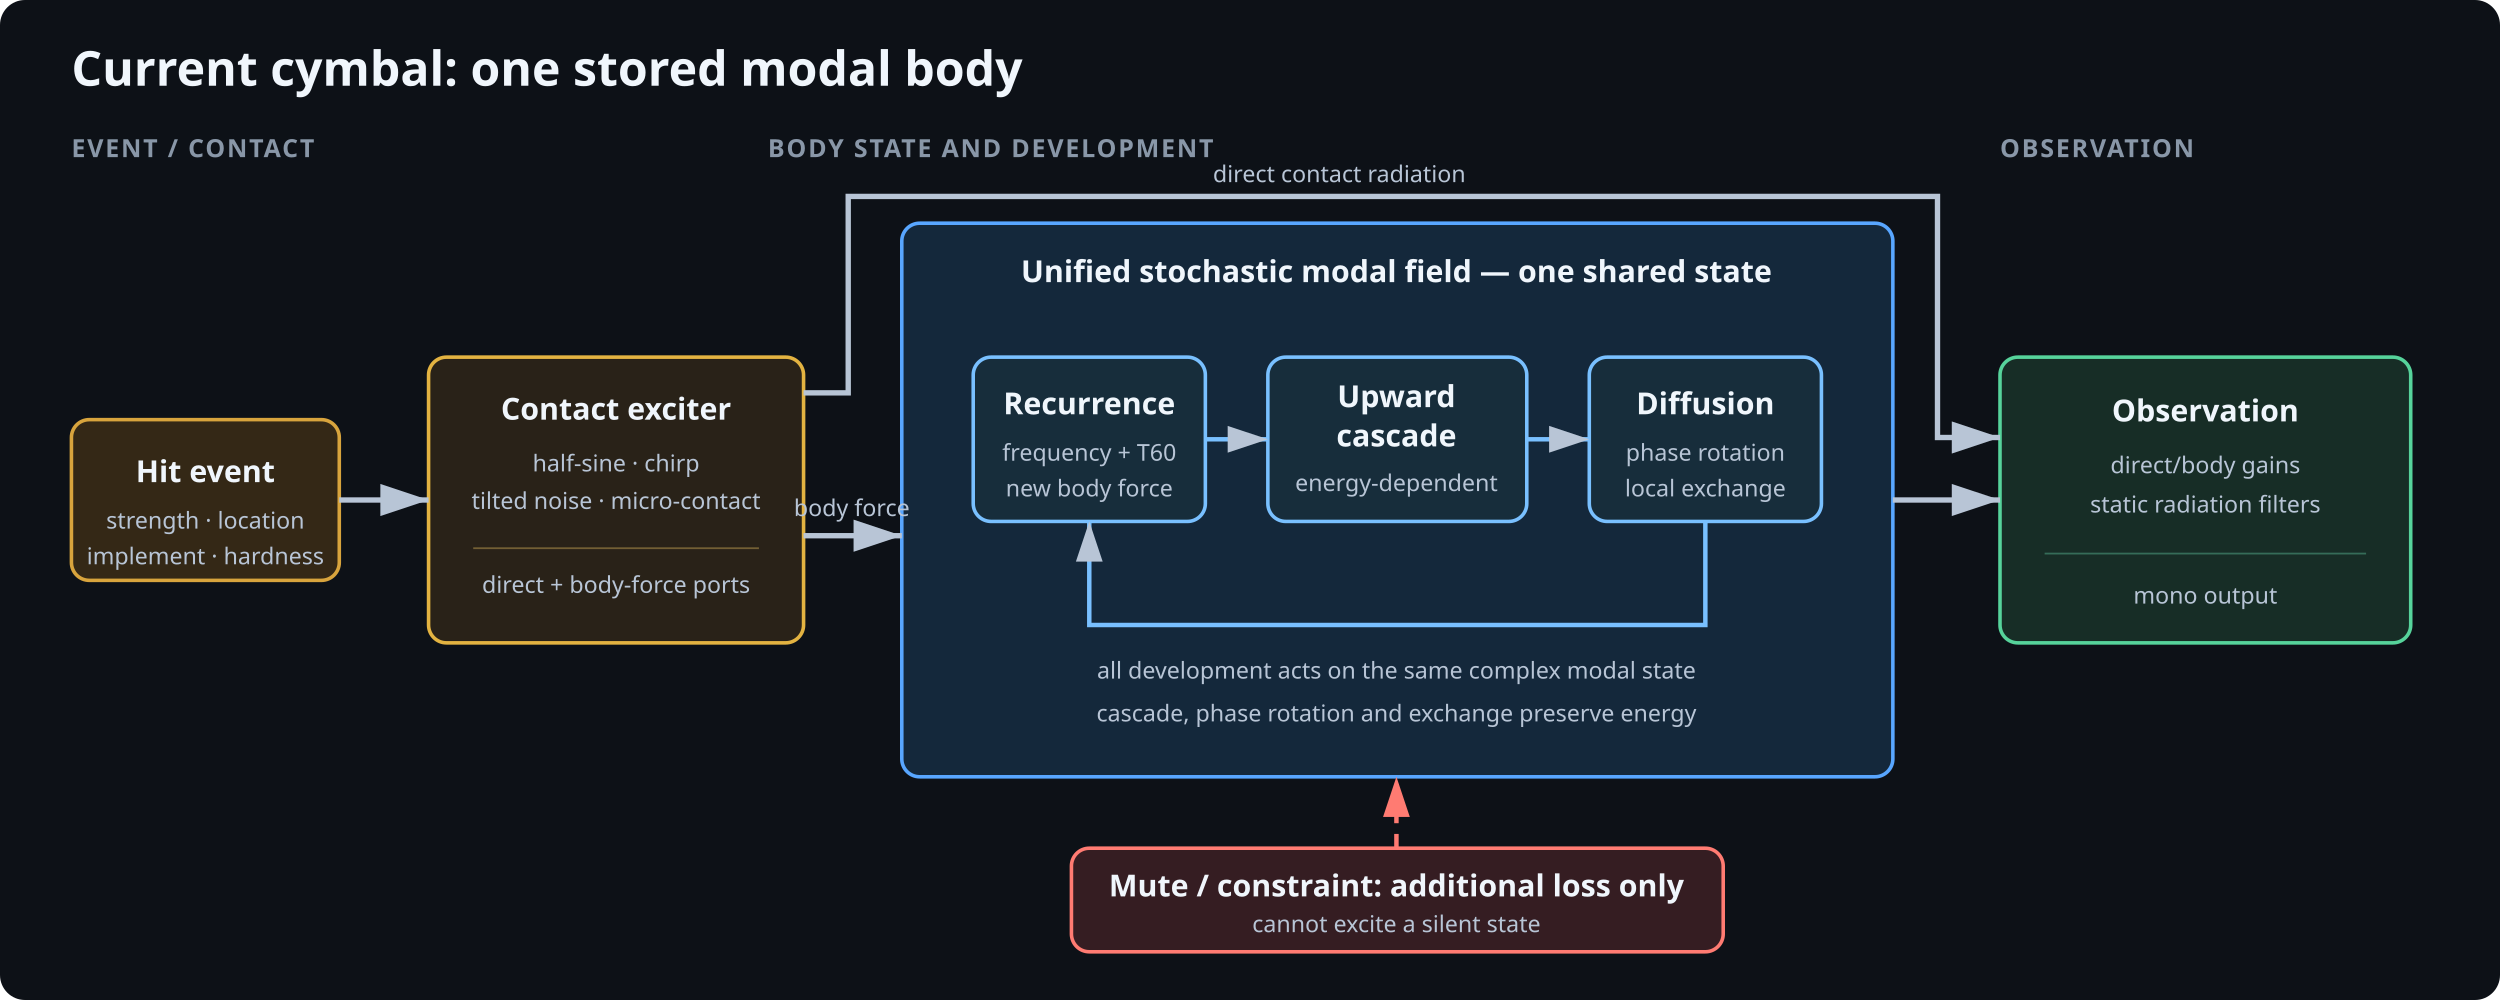
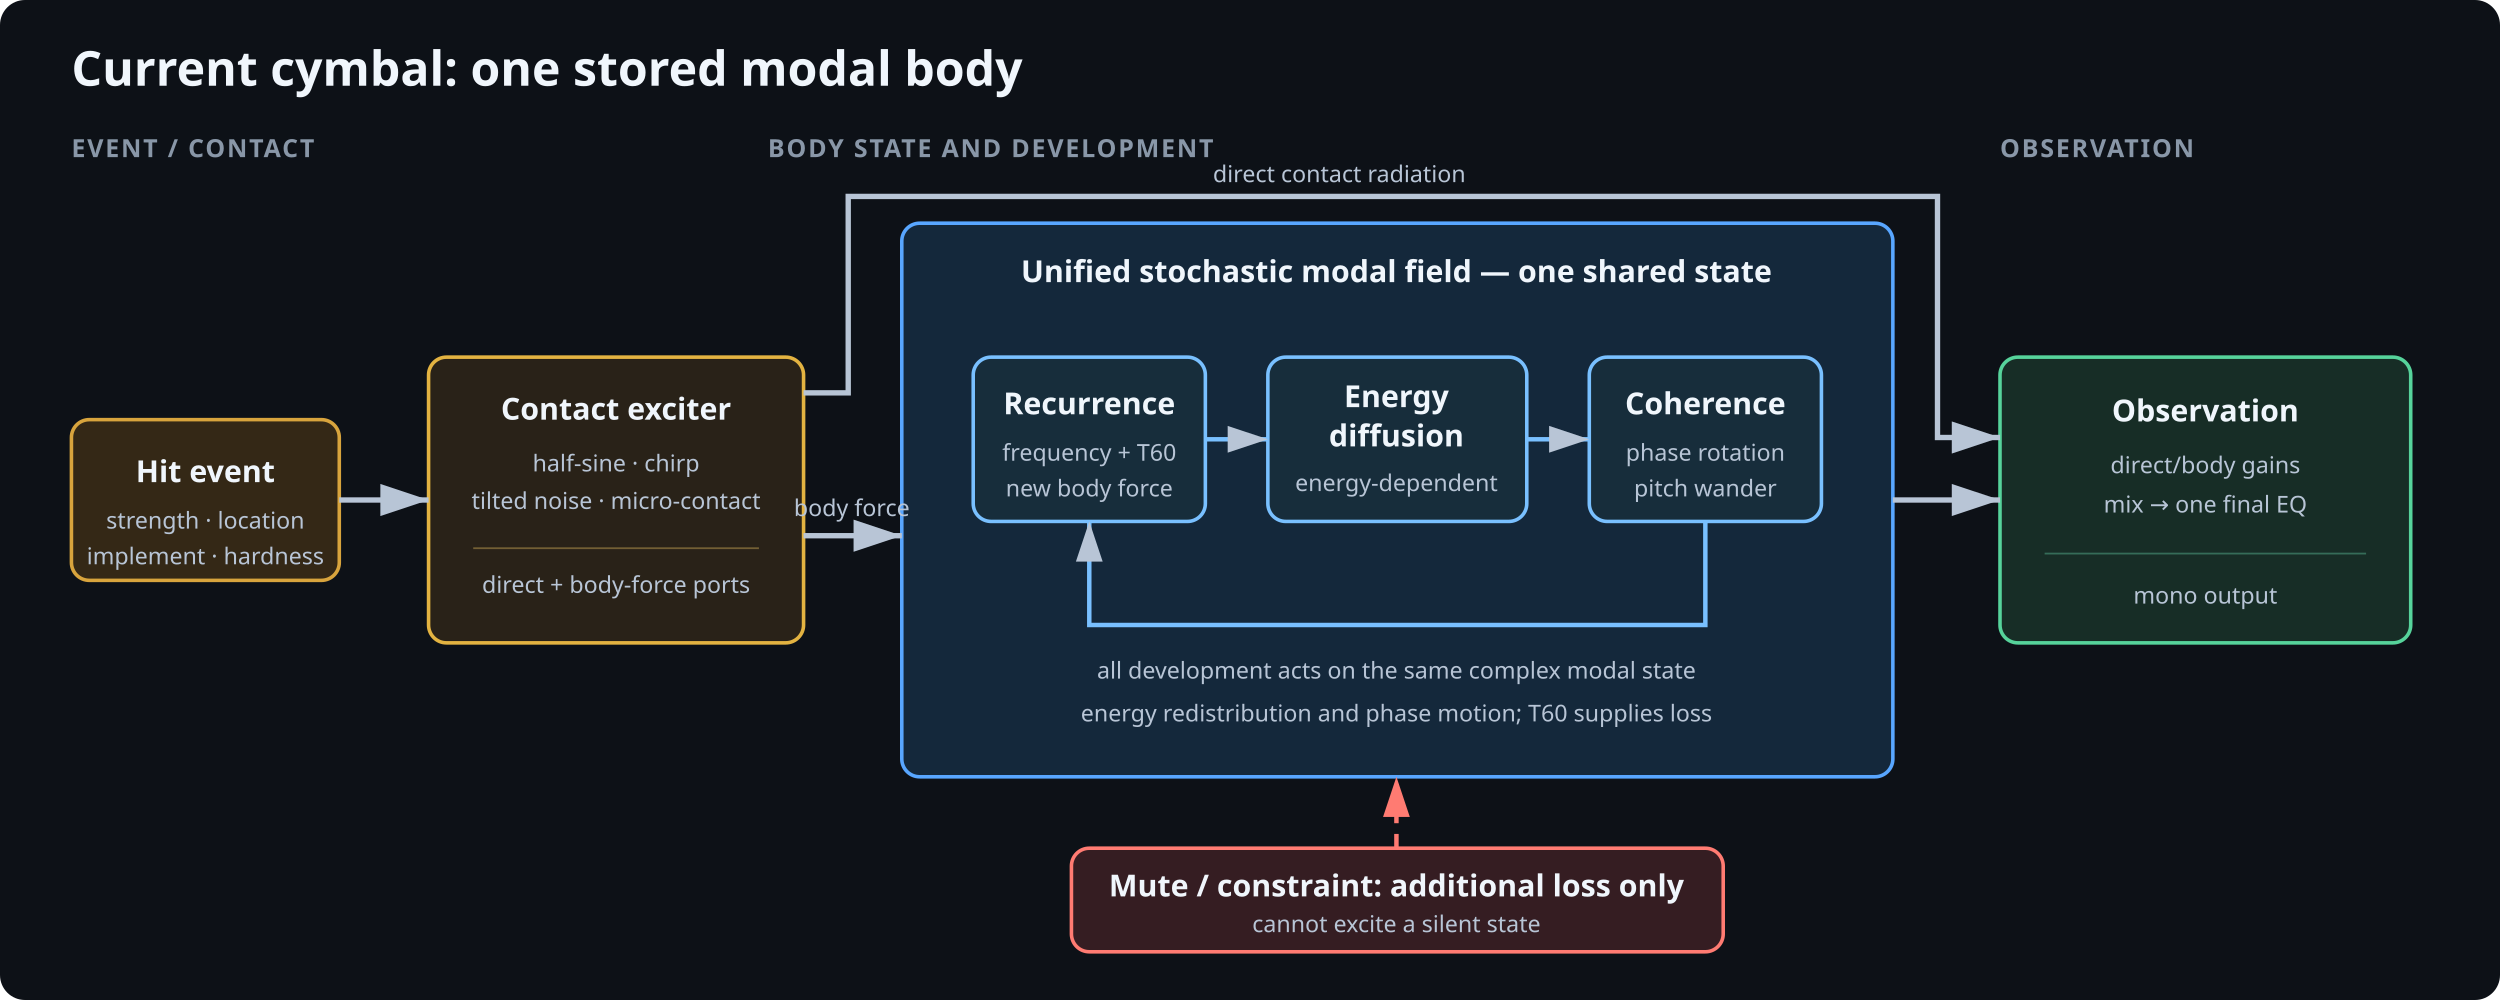
<svg xmlns="http://www.w3.org/2000/svg" width="1400" height="560" viewBox="0 0 1400 560" role="img" aria-labelledby="title desc">
  <defs>
    <marker id="arrow" markerWidth="10" markerHeight="10" refX="9" refY="3" orient="auto">
      <path d="M0,0 L0,6 L9,3 z" fill="#b8c5d6" />
    </marker>
    <marker id="lossArrow" markerWidth="10" markerHeight="10" refX="9" refY="3" orient="auto">
      <path d="M0,0 L0,6 L9,3 z" fill="#ff7b72" />
    </marker>
    <style>
      .bg{fill:#0d1117}.heading{fill:#f0f6fc;font:700 27px system-ui,sans-serif}
      .lane{fill:#8997a8;font:600 14px system-ui,sans-serif;letter-spacing:1px}
      .box{stroke-width:2;rx:10}.event{fill:#342816;stroke:#d8a43d}
      .contact{fill:#292218;stroke:#e3b341}.body{fill:#14283b;stroke:#58a6ff}
      .inside{fill:#172d3b;stroke:#79c0ff}.observe{fill:#172d26;stroke:#56d39b}
      .loss{fill:#351d22;stroke:#ff7b72}.label{fill:#f0f6fc;font:700 17px system-ui,sans-serif;text-anchor:middle}
      .detail{fill:#b8c5d6;font:13px system-ui,sans-serif;text-anchor:middle}
      .flow{fill:none;stroke:#b8c5d6;stroke-width:3;marker-end:url(#arrow)}
      .lossFlow{fill:none;stroke:#ff7b72;stroke-width:2.5;stroke-dasharray:8 6;marker-end:url(#lossArrow)}
      .innerFlow{fill:none;stroke:#79c0ff;stroke-width:2.5;marker-end:url(#arrow)}
    </style>
  </defs>
  <rect class="bg" width="1400" height="560" rx="14" />
  <text class="heading" x="40" y="48">Current cymbal: one stored modal body</text>
  <text class="lane" x="40" y="88">EVENT / CONTACT</text>
  <text class="lane" x="430" y="88">BODY STATE AND DEVELOPMENT</text>
  <text class="lane" x="1120" y="88">OBSERVATION</text>
  <rect class="box event" x="40" y="235" width="150" height="90" />
  <text class="label" x="115" y="270">Hit event</text>
  <text class="detail" x="115" y="296">strength · location</text>
  <text class="detail" x="115" y="316">implement · hardness</text>
  <rect class="box contact" x="240" y="200" width="210" height="160" />
  <text class="label" x="345" y="235">Contact exciter</text>
  <text class="detail" x="345" y="264">half-sine · chirp</text>
  <text class="detail" x="345" y="285">tilted noise · micro-contact</text>
  <line x1="265" y1="307" x2="425" y2="307" stroke="#735f34" />
  <text class="detail" x="345" y="332">direct + body-force ports</text>
  <path class="flow" d="M190 280 H240" />
  <rect class="box body" x="505" y="125" width="555" height="310" />
  <text class="label" x="782" y="158">Unified stochastic modal field — one shared state</text>
  <rect class="box inside" x="545" y="200" width="130" height="92" />
  <text class="label" x="610" y="232">Recurrence</text>
  <text class="detail" x="610" y="258">frequency + T60</text>
  <text class="detail" x="610" y="278">new body force</text>
  <rect class="box inside" x="710" y="200" width="145" height="92" />
-   <text class="label" x="782" y="228">Upward</text>
-   <text class="label" x="782" y="250">cascade</text>
+   <text class="label" x="782" y="228">Energy</text>
+   <text class="label" x="782" y="250">diffusion</text>
  <text class="detail" x="782" y="275">energy-dependent</text>
  <rect class="box inside" x="890" y="200" width="130" height="92" />
-   <text class="label" x="955" y="232">Diffusion</text>
+   <text class="label" x="955" y="232">Coherence</text>
  <text class="detail" x="955" y="258">phase rotation</text>
-   <text class="detail" x="955" y="278">local exchange</text>
+   <text class="detail" x="955" y="278">pitch wander</text>
  <path class="innerFlow" d="M675 246 H710" />
  <path class="innerFlow" d="M855 246 H890" />
  <path class="innerFlow" d="M955 292 V350 H610 V292" />
  <text class="detail" x="782" y="380">all development acts on the same complex modal state</text>
-   <text class="detail" x="782" y="404">cascade, phase rotation and exchange preserve energy</text>
+   <text class="detail" x="782" y="404">energy redistribution and phase motion; T60 supplies loss</text>
  <path class="flow" d="M450 300 H505" />
  <text class="detail" x="477" y="289">body force</text>
  <rect class="box observe" x="1120" y="200" width="230" height="160" />
  <text class="label" x="1235" y="236">Observation</text>
  <text class="detail" x="1235" y="265">direct/body gains</text>
-   <text class="detail" x="1235" y="287">static radiation filters</text>
+   <text class="detail" x="1235" y="287">mix → one final EQ</text>
  <line x1="1145" y1="310" x2="1325" y2="310" stroke="#356c58" />
  <text class="detail" x="1235" y="338">mono output</text>
  <path class="flow" d="M1060 280 H1120" />
  <path class="flow" d="M450 220 H475 V110 H1085 V245 H1120" />
  <text class="detail" x="750" y="102">direct contact radiation</text>
  <rect class="box loss" x="600" y="475" width="365" height="58" />
  <text class="label" x="782" y="502">Mute / constraint: additional loss only</text>
  <text class="detail" x="782" y="522">cannot excite a silent state</text>
  <path class="lossFlow" d="M782 475 V435" />
</svg>
